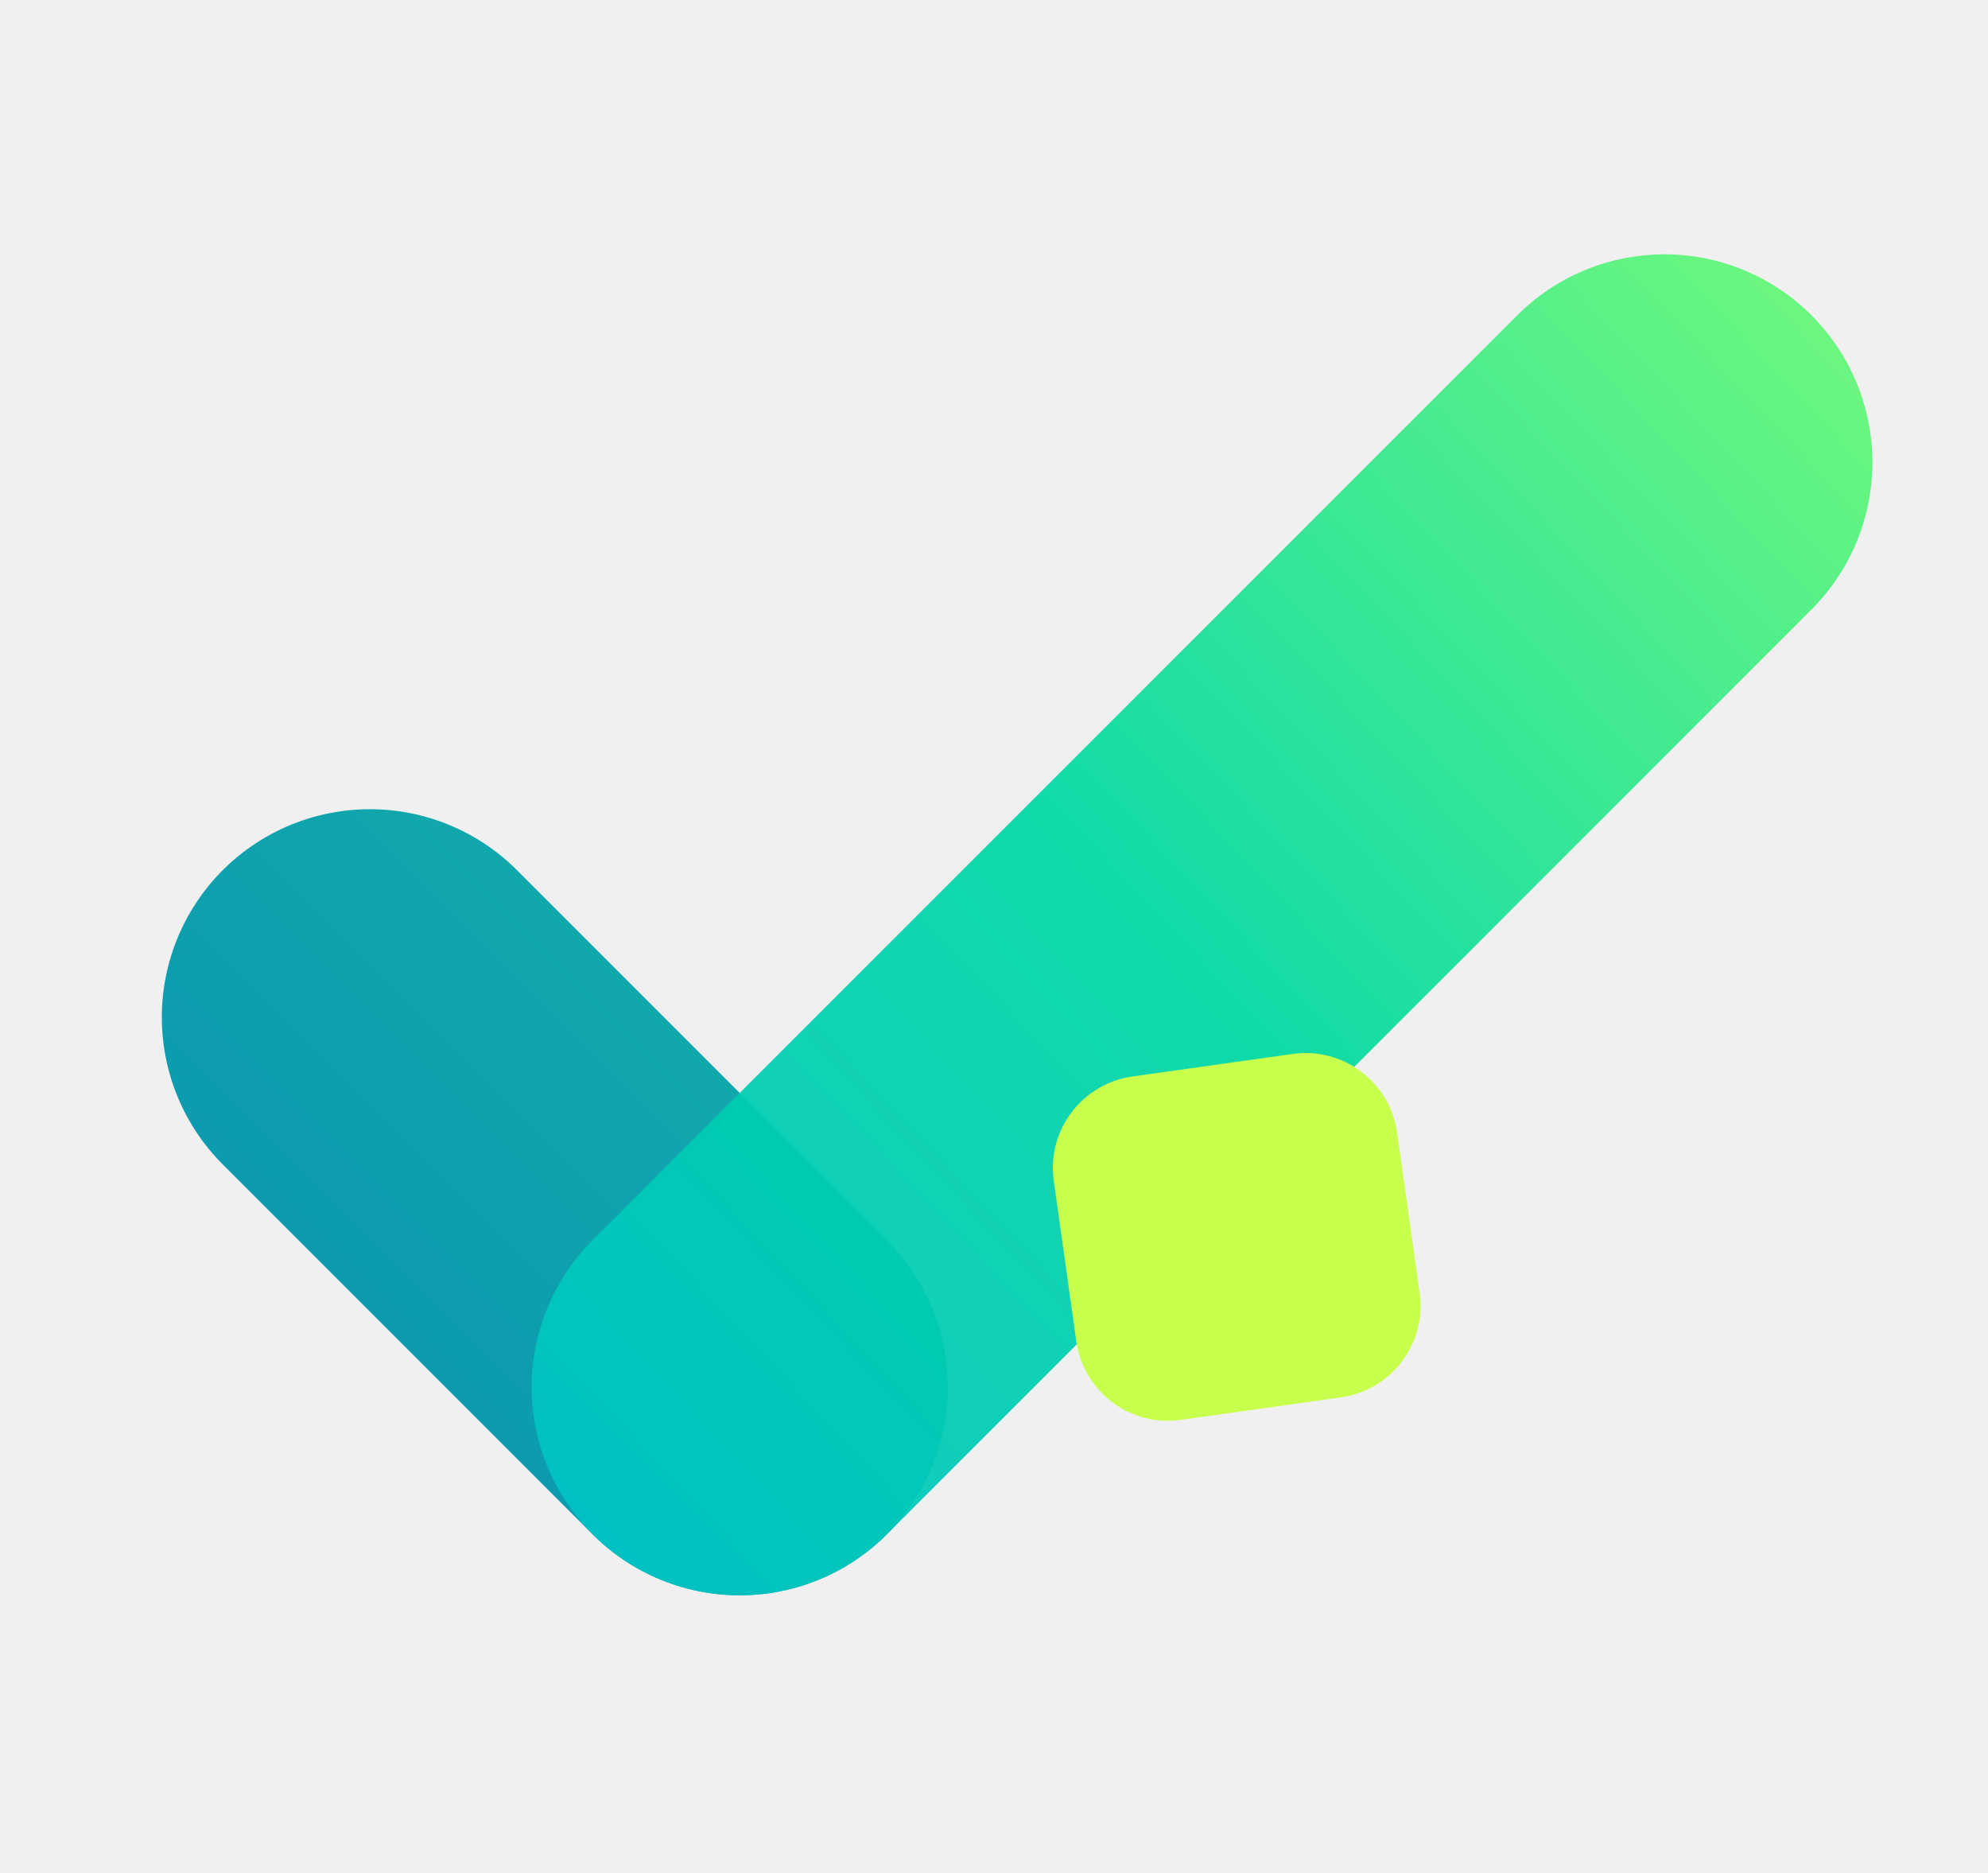
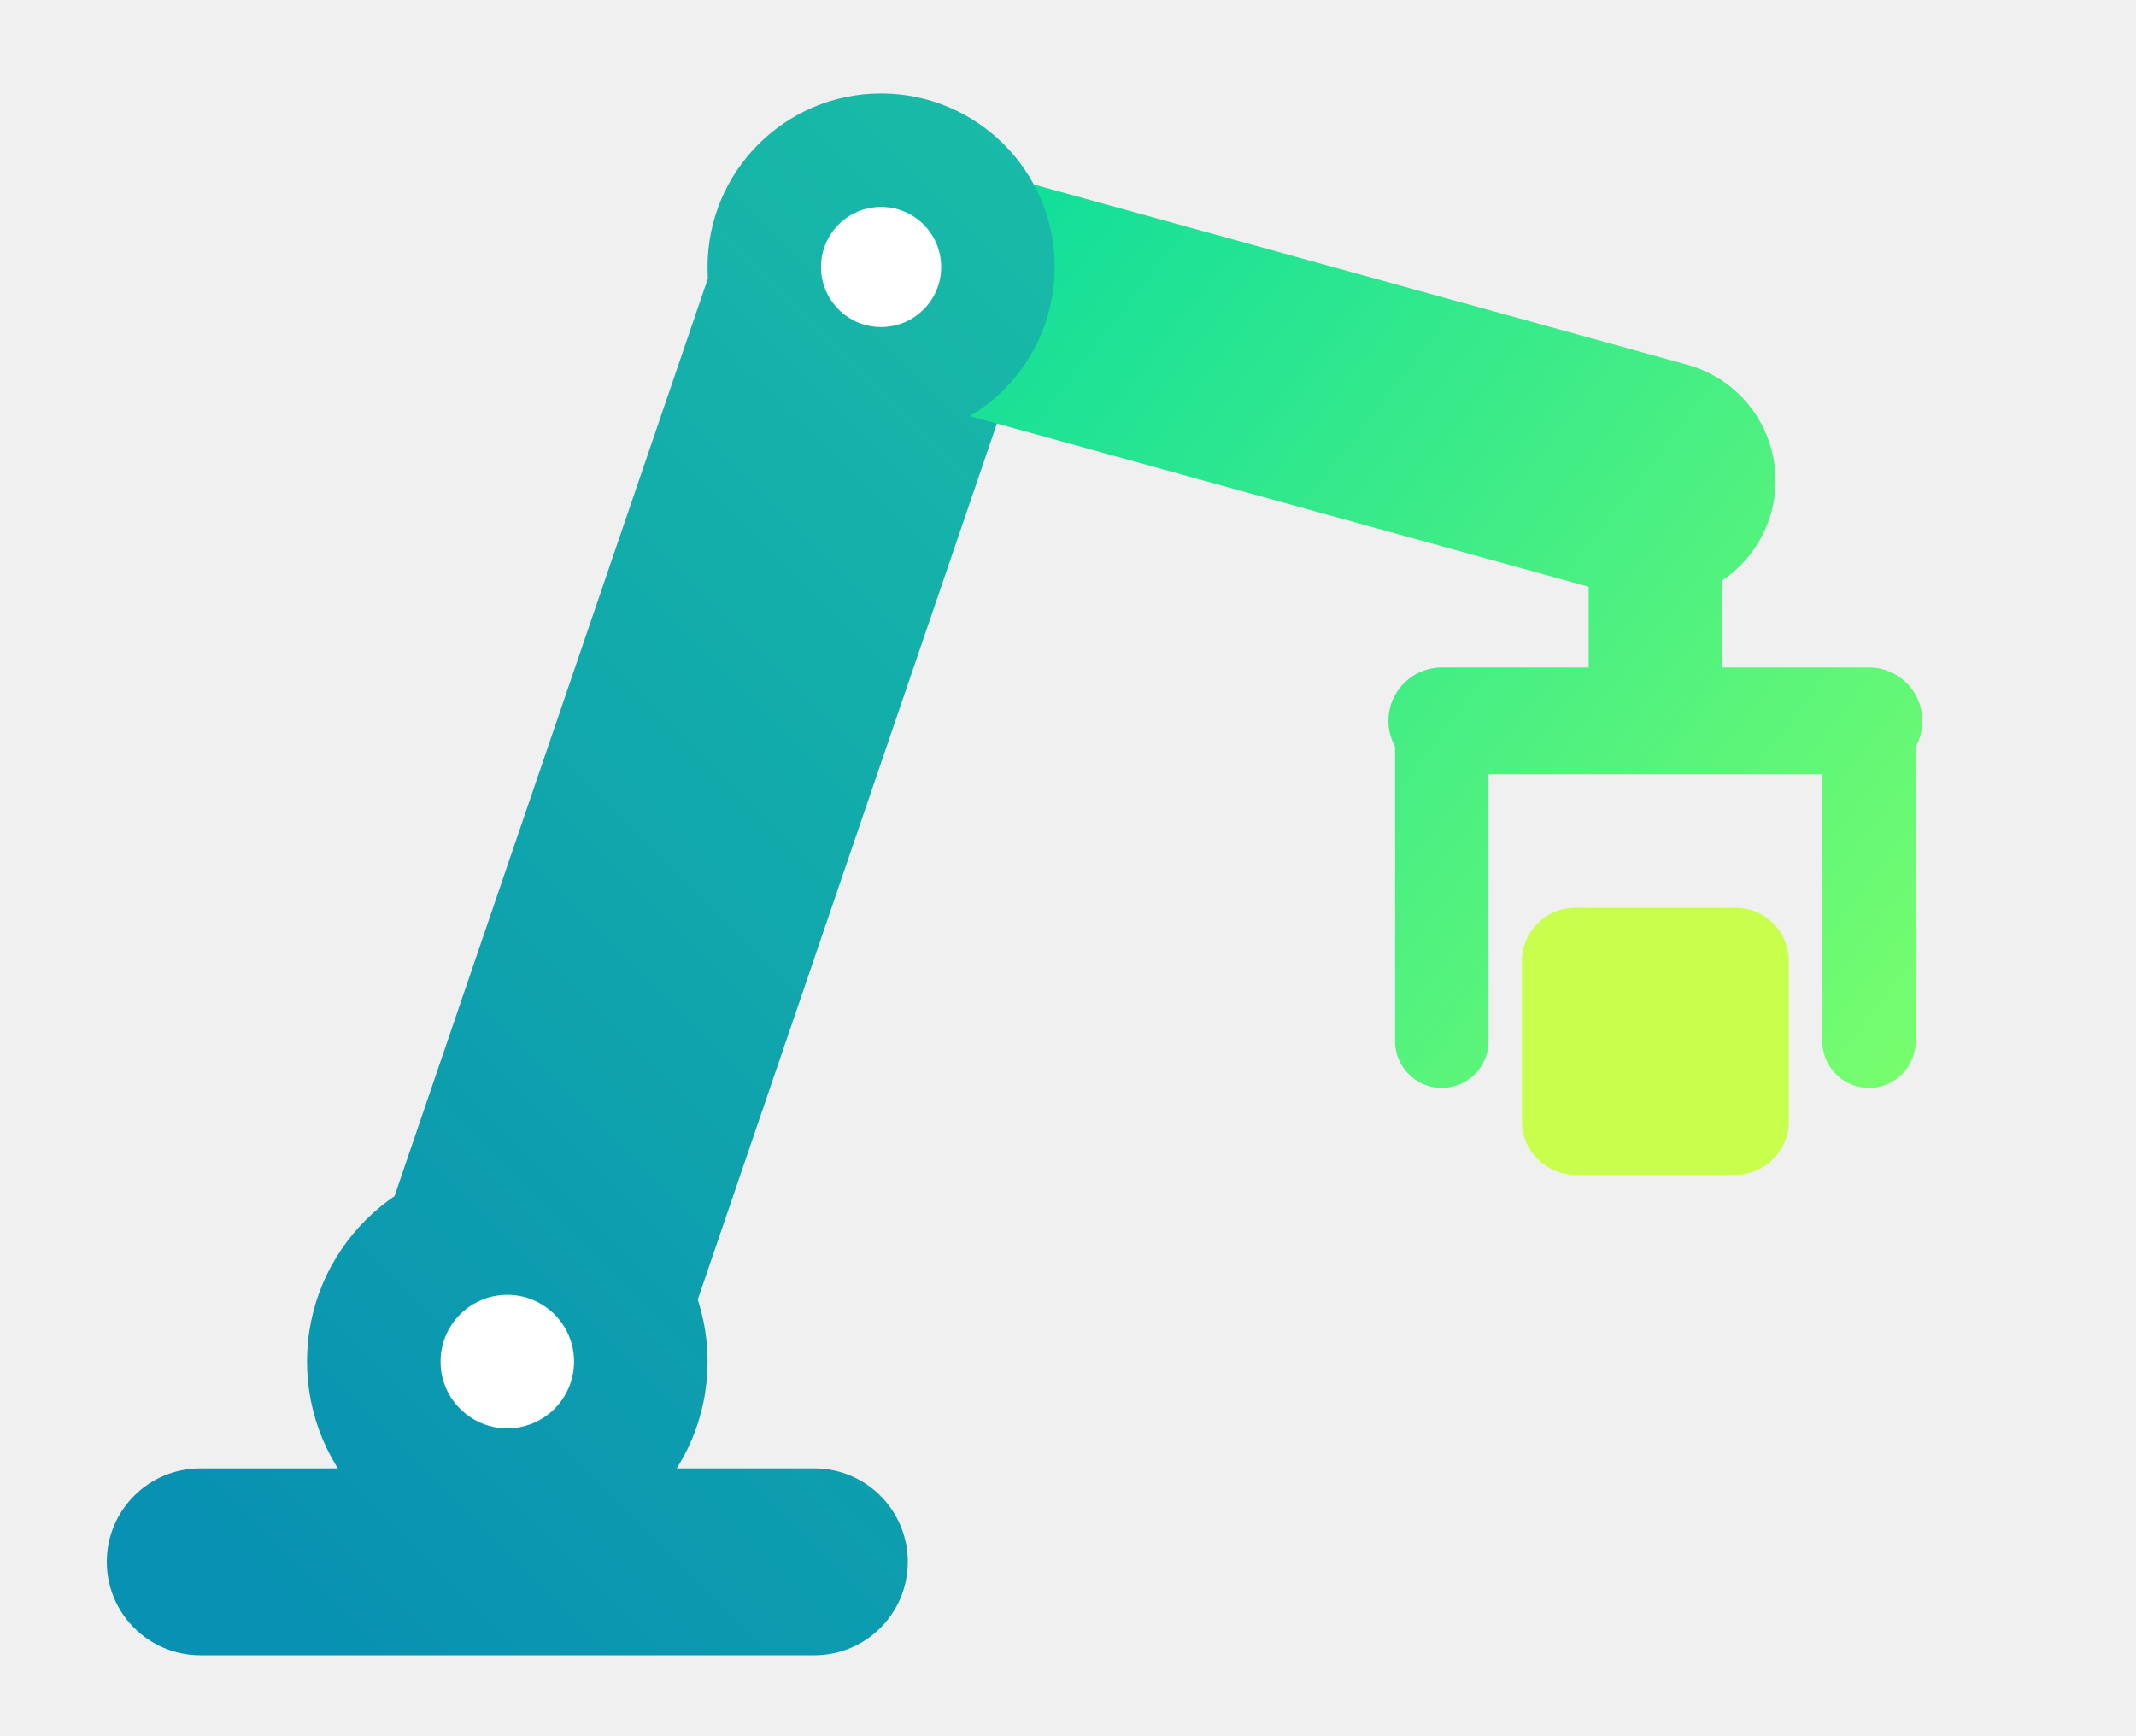
- <svg xmlns="http://www.w3.org/2000/svg" viewBox="-6 -6 172 162" role="img" aria-label="robowright">
+ <svg xmlns="http://www.w3.org/2000/svg" viewBox="0 30 160 130" role="img" aria-label="robowright">
  <defs>
-     <linearGradient id="a" gradientUnits="userSpaceOnUse" x1="0" y1="150" x2="160" y2="0">
-       <stop offset="0" stop-color="#00b4d8" />
-       <stop offset=".55" stop-color="#00d9a3" />
-       <stop offset="1" stop-color="#7dff6b" />
-     </linearGradient>
-     <linearGradient id="b" gradientUnits="userSpaceOnUse" x1="20" y1="140" x2="150" y2="10">
+     <linearGradient id="ra" gradientUnits="userSpaceOnUse" x1="20" y1="150" x2="150" y2="20">
      <stop offset="0" stop-color="#0891b2" />
      <stop offset="1" stop-color="#22d3a0" />
    </linearGradient>
-     <linearGradient id="c" gradientUnits="userSpaceOnUse" x1="0" y1="0" x2="160" y2="150">
-       <stop offset="0" stop-color="#34e8c8" />
-       <stop offset="1" stop-color="#b6ff5a" />
+     <linearGradient id="rb" gradientUnits="userSpaceOnUse" x1="60" y1="40" x2="150" y2="110">
+       <stop offset="0" stop-color="#00d9a3" />
+       <stop offset="1" stop-color="#7dff6b" />
    </linearGradient>
  </defs>
-   <path d="M26 82 58 114" stroke="url(#b)" stroke-width="36" stroke-linecap="round" fill="none" />
-   <path d="M58 114 138 34" stroke="url(#a)" stroke-width="36" stroke-linecap="round" fill="none" opacity=".93" />
-   <rect x="86" y="86" width="30" height="30" rx="8" fill="#c8ff4d" transform="rotate(-8 101 101)" />
+   <rect x="8" y="140" width="60" height="14" rx="7" fill="url(#ra)" />
+   <path d="M38 132 L66 50" stroke="url(#ra)" stroke-width="24" stroke-linecap="round" fill="none" />
+   <path d="M66 50 L124 66" stroke="url(#rb)" stroke-width="18" stroke-linecap="round" fill="none" />
+   <path d="M124 66 L124 80" stroke="url(#rb)" stroke-width="10" stroke-linecap="round" fill="none" />
+   <path d="M108 84 L140 84" stroke="url(#rb)" stroke-width="8" stroke-linecap="round" fill="none" />
+   <path d="M108 84 L108 108 M140 84 L140 108" stroke="url(#rb)" stroke-width="7" stroke-linecap="round" fill="none" />
+   <circle cx="38" cy="132" r="15" fill="url(#ra)" />
+   <circle cx="38" cy="132" r="5" fill="#ffffff" />
+   <circle cx="66" cy="50" r="13" fill="url(#ra)" />
+   <circle cx="66" cy="50" r="4.5" fill="#ffffff" />
+   <rect x="114" y="98" width="20" height="20" rx="4" fill="#c8ff4d" />
</svg>
